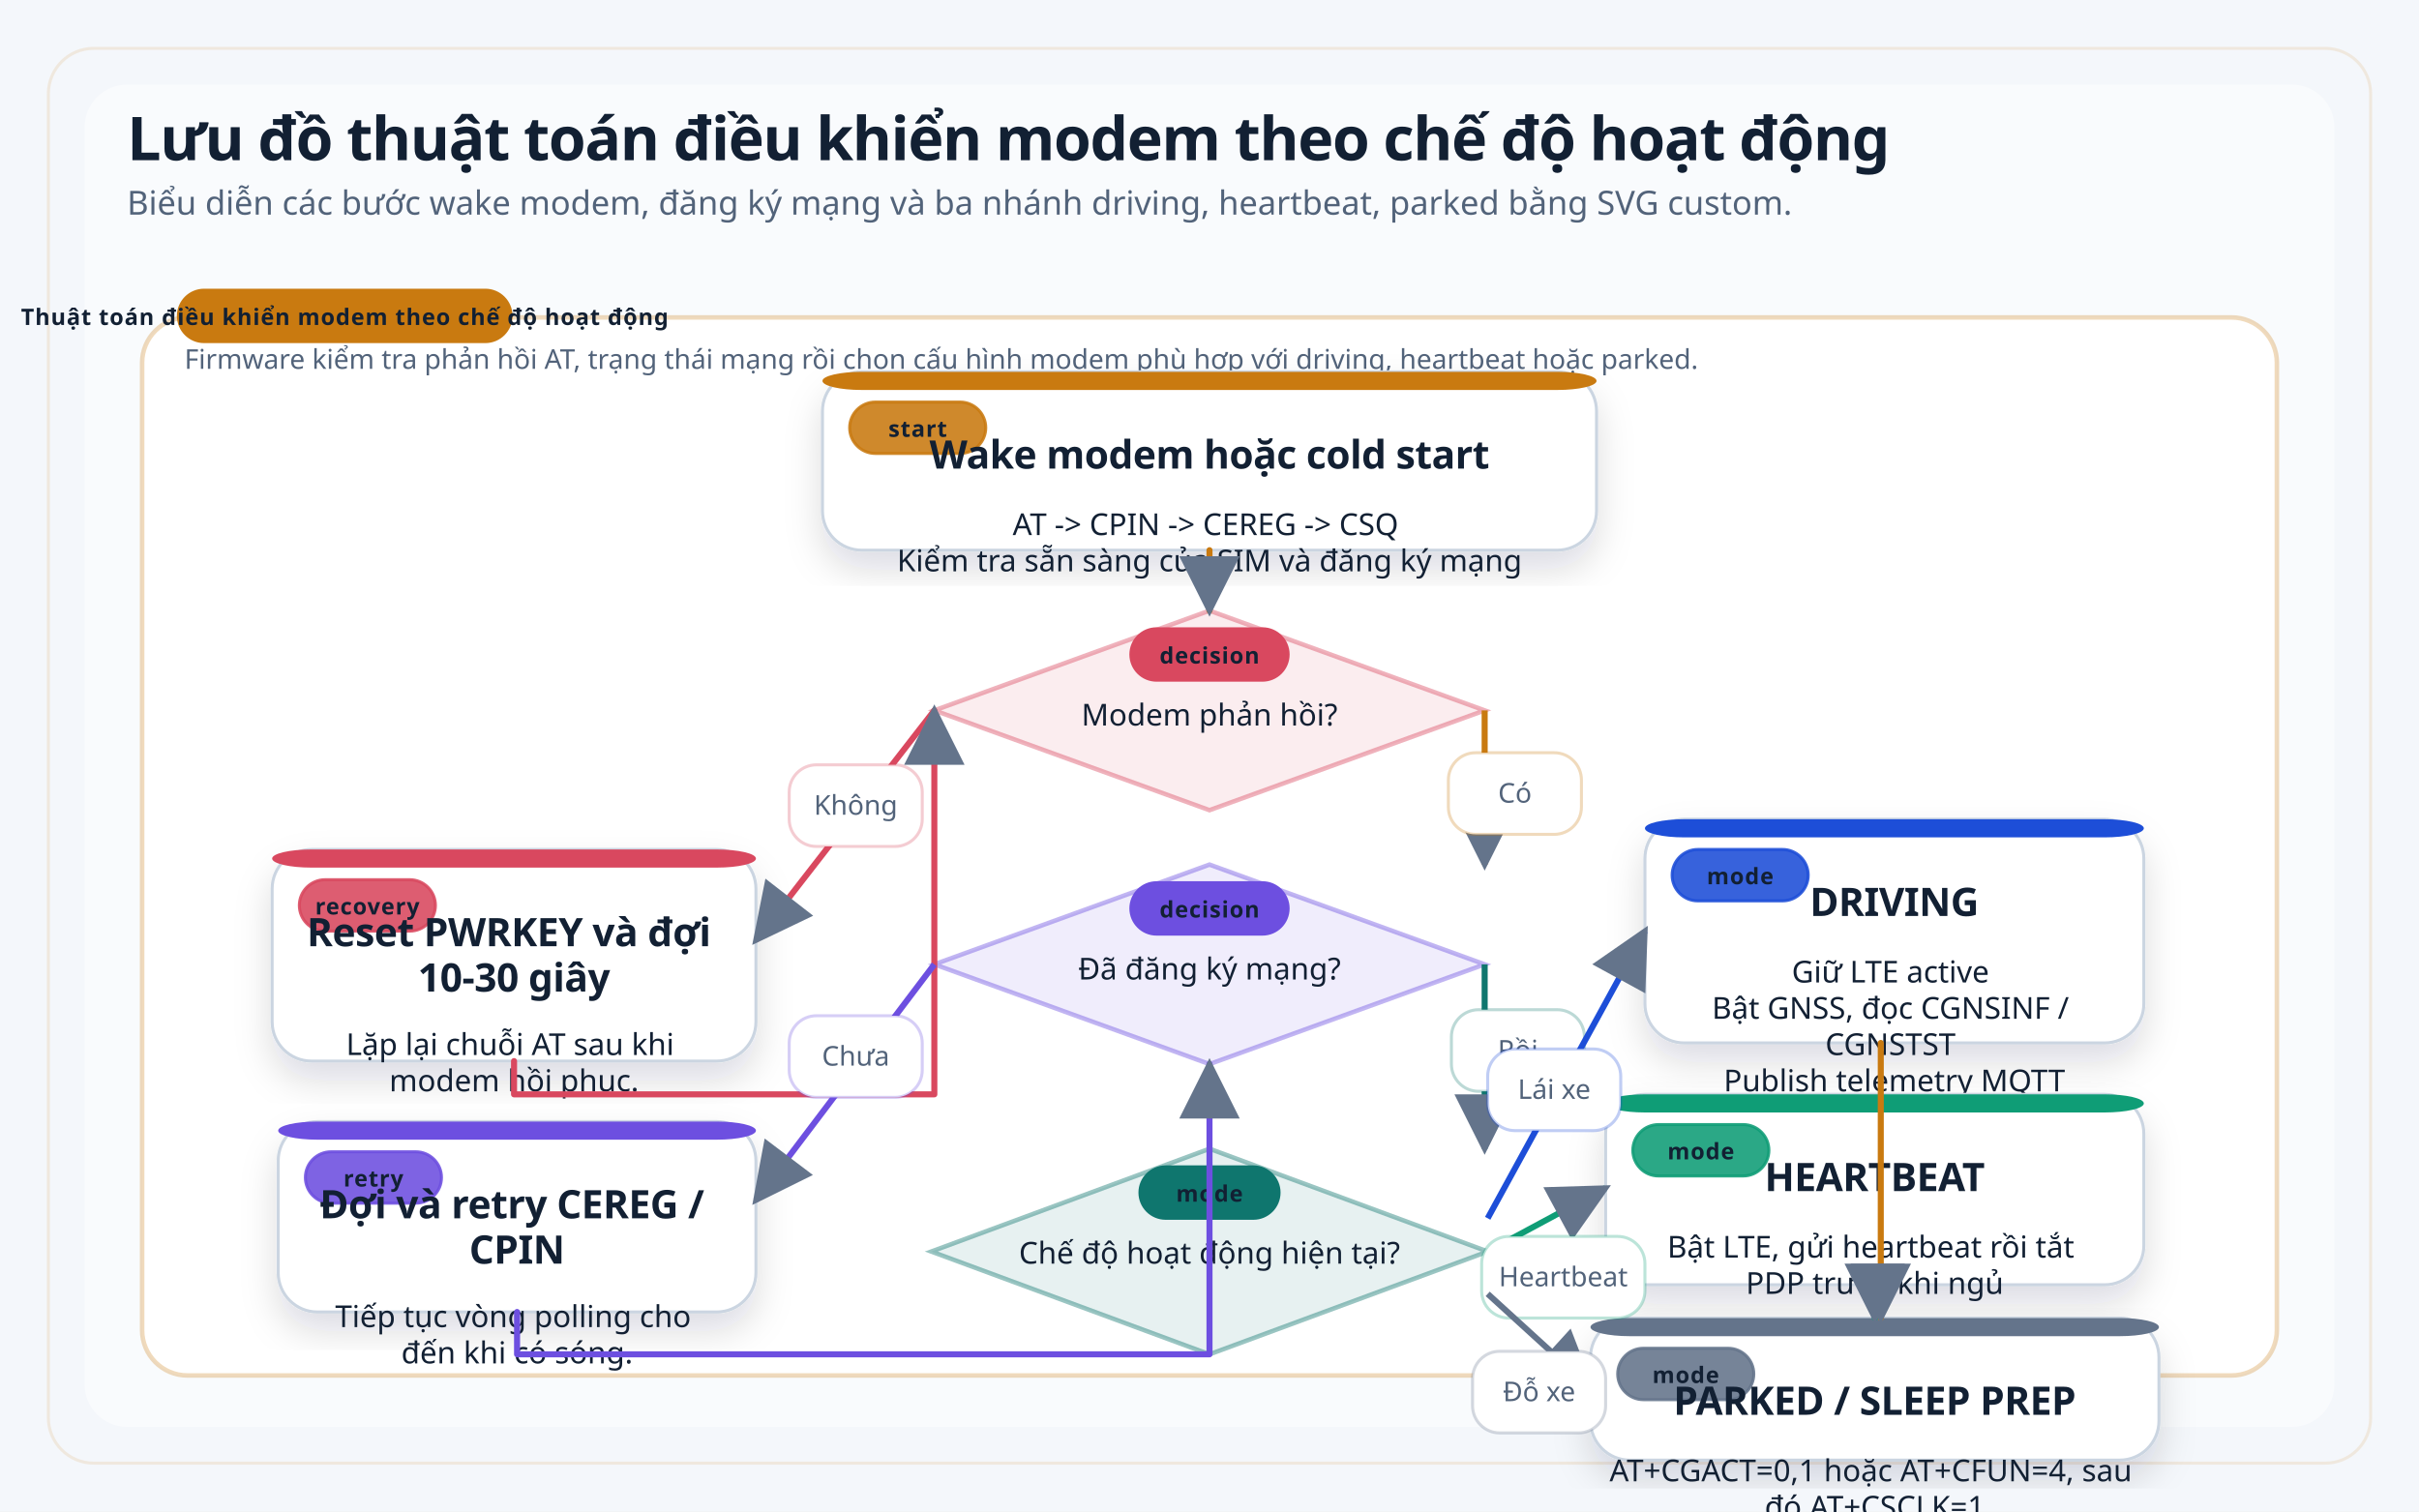
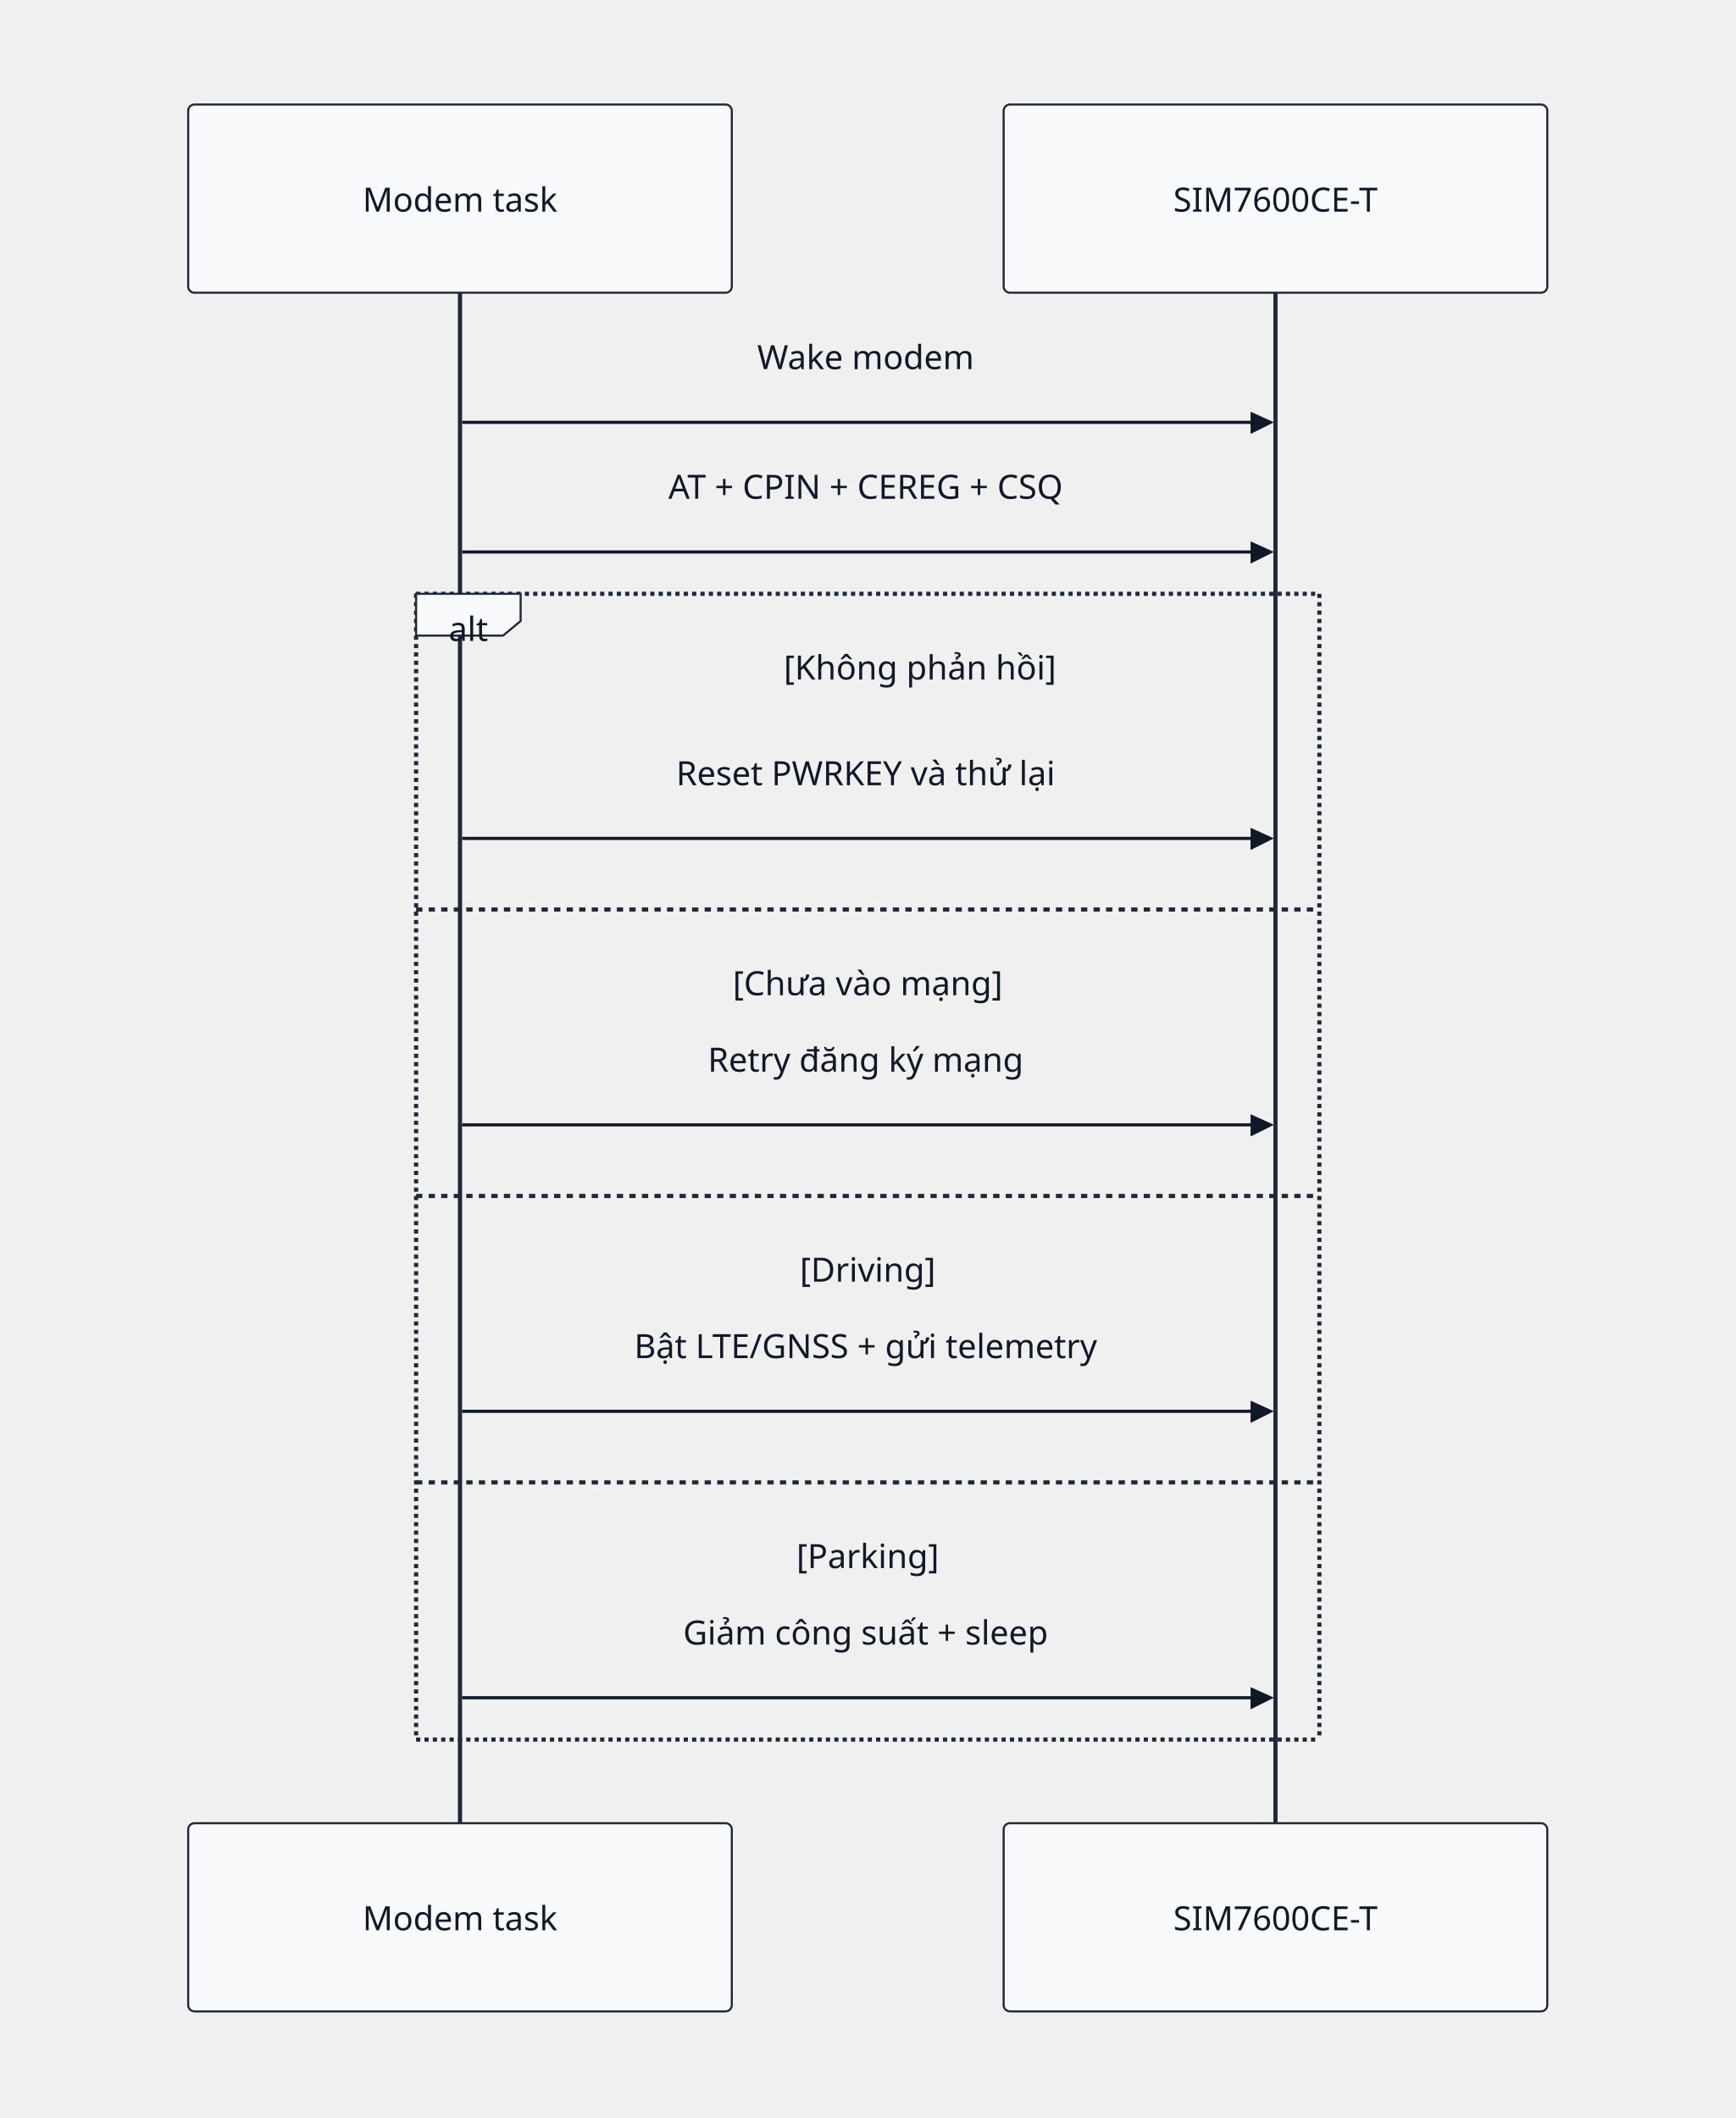
- <svg xmlns="http://www.w3.org/2000/svg" viewBox="0 0 1600 1000" width="1600" height="1000">
+ <svg xmlns="http://www.w3.org/2000/svg" id="my-svg" width="100%" style="max-width: 830px; background-color: white;" viewBox="-90 -50 830 1013" role="graphics-document document" aria-roledescription="sequence">
+   <g>
+     <rect x="390" y="822" fill="#eaeaea" stroke="#666" width="260" height="90" name="SIM" rx="3" ry="3" class="actor actor-bottom" />
+     <text x="520" y="867" dominant-baseline="central" alignment-baseline="central" class="actor actor-box" style="text-anchor: middle; font-size: 16px; font-weight: 400; font-family: &quot;Noto Sans&quot;, &quot;Segoe UI&quot;, Arial, sans-serif;">
+       <tspan x="520" dy="0">SIM7600CE-T</tspan>
+     </text>
+   </g>
+   <g>
+     <rect x="0" y="822" fill="#eaeaea" stroke="#666" width="260" height="90" name="FW" rx="3" ry="3" class="actor actor-bottom" />
+     <text x="130" y="867" dominant-baseline="central" alignment-baseline="central" class="actor actor-box" style="text-anchor: middle; font-size: 16px; font-weight: 400; font-family: &quot;Noto Sans&quot;, &quot;Segoe UI&quot;, Arial, sans-serif;">
+       <tspan x="130" dy="0">Modem task</tspan>
+     </text>
+   </g>
+   <g>
+     <line id="actor1" x1="520" y1="90" x2="520" y2="822" class="actor-line 200" stroke-width="0.5px" stroke="#999" name="SIM" />
+     <g id="root-1">
+       <rect x="390" y="0" fill="#eaeaea" stroke="#666" width="260" height="90" name="SIM" rx="3" ry="3" class="actor actor-top" />
+       <text x="520" y="45" dominant-baseline="central" alignment-baseline="central" class="actor actor-box" style="text-anchor: middle; font-size: 16px; font-weight: 400; font-family: &quot;Noto Sans&quot;, &quot;Segoe UI&quot;, Arial, sans-serif;">
+         <tspan x="520" dy="0">SIM7600CE-T</tspan>
+       </text>
+     </g>
+   </g>
+   <g>
+     <line id="actor0" x1="130" y1="90" x2="130" y2="822" class="actor-line 200" stroke-width="0.5px" stroke="#999" name="FW" />
+     <g id="root-0">
+       <rect x="0" y="0" fill="#eaeaea" stroke="#666" width="260" height="90" name="FW" rx="3" ry="3" class="actor actor-top" />
+       <text x="130" y="45" dominant-baseline="central" alignment-baseline="central" class="actor actor-box" style="text-anchor: middle; font-size: 16px; font-weight: 400; font-family: &quot;Noto Sans&quot;, &quot;Segoe UI&quot;, Arial, sans-serif;">
+         <tspan x="130" dy="0">Modem task</tspan>
+       </text>
+     </g>
+   </g>
+   <style>#my-svg{font-family:Noto Sans,Segoe UI,Arial,sans-serif;font-size:18px;fill:#111827;}@keyframes edge-animation-frame{from{stroke-dashoffset:0;}}@keyframes dash{to{stroke-dashoffset:0;}}#my-svg .edge-animation-slow{stroke-dasharray:9,5!important;stroke-dashoffset:900;animation:dash 50s linear infinite;stroke-linecap:round;}#my-svg .edge-animation-fast{stroke-dasharray:9,5!important;stroke-dashoffset:900;animation:dash 20s linear infinite;stroke-linecap:round;}#my-svg .error-icon{fill:#eef2ff;}#my-svg .error-text{fill:#110d00;stroke:#110d00;}#my-svg .edge-thickness-normal{stroke-width:1px;}#my-svg .edge-thickness-thick{stroke-width:3.5px;}#my-svg .edge-pattern-solid{stroke-dasharray:0;}#my-svg .edge-thickness-invisible{stroke-width:0;fill:none;}#my-svg .edge-pattern-dashed{stroke-dasharray:3;}#my-svg .edge-pattern-dotted{stroke-dasharray:2;}#my-svg .marker{fill:#1f2937;stroke:#1f2937;}#my-svg .marker.cross{stroke:#1f2937;}#my-svg svg{font-family:Noto Sans,Segoe UI,Arial,sans-serif;font-size:18px;}#my-svg p{margin:0;}#my-svg .actor{stroke:#1f2937;fill:#f8fafc;}#my-svg text.actor&gt;tspan{fill:#111827;stroke:none;}#my-svg .actor-line{stroke:#1f2937;}#my-svg .innerArc{stroke-width:1.5;stroke-dasharray:none;}#my-svg .messageLine0{stroke-width:1.5;stroke-dasharray:none;stroke:#111827;}#my-svg .messageLine1{stroke-width:1.5;stroke-dasharray:2,2;stroke:#111827;}#my-svg #arrowhead path{fill:#111827;stroke:#111827;}#my-svg .sequenceNumber{fill:#e0d6c8;}#my-svg #sequencenumber{fill:#111827;}#my-svg #crosshead path{fill:#111827;stroke:#111827;}#my-svg .messageText{fill:#111827;stroke:none;}#my-svg .labelBox{stroke:#1f2937;fill:#f8fafc;}#my-svg .labelText,#my-svg .labelText&gt;tspan{fill:#111827;stroke:none;}#my-svg .loopText,#my-svg .loopText&gt;tspan{fill:#111827;stroke:none;}#my-svg .loopLine{stroke-width:2px;stroke-dasharray:2,2;stroke:#1f2937;fill:#1f2937;}#my-svg .note{stroke:hsl(52.683, 60%, 73.922%);fill:#fff5ad;}#my-svg .noteText,#my-svg .noteText&gt;tspan{fill:#333;stroke:none;}#my-svg .activation0{fill:#ffffff;stroke:hsl(0, 0%, 90%);}#my-svg .activation1{fill:#ffffff;stroke:hsl(0, 0%, 90%);}#my-svg .activation2{fill:#ffffff;stroke:hsl(0, 0%, 90%);}#my-svg .actorPopupMenu{position:absolute;}#my-svg .actorPopupMenuPanel{position:absolute;fill:#f8fafc;box-shadow:0px 8px 16px 0px rgba(0,0,0,0.2);filter:drop-shadow(3px 5px 2px rgb(0 0 0 / 0.4));}#my-svg .actor-man line{stroke:#1f2937;fill:#f8fafc;}#my-svg .actor-man circle,#my-svg line{stroke:#1f2937;fill:#f8fafc;stroke-width:2px;}#my-svg :root{--mermaid-font-family:Noto Sans,Segoe UI,Arial,sans-serif;}</style>
+   <g />
  <defs>
-     <filter id="shadow" x="-20%" y="-20%" width="140%" height="140%">
-       <feDropShadow dx="0" dy="12" stdDeviation="12" flood-color="rgba(18, 32, 51, 0.14)" />
-     </filter>
-     <marker id="arrow" markerWidth="12" markerHeight="12" refX="10" refY="6" orient="auto">
-       <path d="M1,1 L11,6 L1,11 Z" fill="#c97a10" />
-     </marker>
-     <marker id="arrow-slate" markerWidth="12" markerHeight="12" refX="10" refY="6" orient="auto">
-       <path d="M1,1 L11,6 L1,11 Z" fill="#64748b" />
+     <symbol id="computer" width="24" height="24">
+       <path transform="scale(.5)" d="M2 2v13h20v-13h-20zm18 11h-16v-9h16v9zm-10.228 6l.466-1h3.524l.467 1h-4.457zm14.228 3h-24l2-6h2.104l-1.33 4h18.45l-1.297-4h2.073l2 6zm-5-10h-14v-7h14v7z" />
+     </symbol>
+   </defs>
+   <defs>
+     <symbol id="database" fill-rule="evenodd" clip-rule="evenodd">
+       <path transform="scale(.5)" d="M12.258.001l.256.004.255.005.253.008.251.01.249.012.247.015.246.016.242.019.241.02.239.023.236.024.233.027.231.028.229.031.225.032.223.034.22.036.217.038.214.04.211.041.208.043.205.045.201.046.198.048.194.05.191.051.187.053.183.054.18.056.175.057.172.059.168.06.163.061.16.063.155.064.15.066.074.033.073.033.071.034.07.034.069.035.068.035.067.035.066.035.064.036.064.036.062.036.06.036.06.037.058.037.058.037.055.038.055.038.053.038.052.038.051.039.05.039.048.039.047.039.045.04.044.04.043.04.041.04.04.041.039.041.037.041.036.041.034.041.033.042.032.042.03.042.029.042.027.042.026.043.024.043.023.043.021.043.02.043.018.044.017.043.015.044.013.044.012.044.011.045.009.044.007.045.006.045.004.045.002.045.001.045v17l-.001.045-.002.045-.004.045-.006.045-.007.045-.009.044-.011.045-.012.044-.013.044-.015.044-.017.043-.018.044-.02.043-.021.043-.023.043-.024.043-.026.043-.027.042-.029.042-.03.042-.032.042-.033.042-.034.041-.036.041-.037.041-.039.041-.04.041-.041.04-.043.04-.044.04-.045.04-.047.039-.048.039-.05.039-.051.039-.052.038-.053.038-.055.038-.055.038-.058.037-.058.037-.06.037-.06.036-.062.036-.064.036-.064.036-.066.035-.067.035-.068.035-.069.035-.07.034-.071.034-.073.033-.074.033-.15.066-.155.064-.16.063-.163.061-.168.06-.172.059-.175.057-.18.056-.183.054-.187.053-.191.051-.194.05-.198.048-.201.046-.205.045-.208.043-.211.041-.214.04-.217.038-.22.036-.223.034-.225.032-.229.031-.231.028-.233.027-.236.024-.239.023-.241.02-.242.019-.246.016-.247.015-.249.012-.251.01-.253.008-.255.005-.256.004-.258.001-.258-.001-.256-.004-.255-.005-.253-.008-.251-.01-.249-.012-.247-.015-.245-.016-.243-.019-.241-.02-.238-.023-.236-.024-.234-.027-.231-.028-.228-.031-.226-.032-.223-.034-.22-.036-.217-.038-.214-.04-.211-.041-.208-.043-.204-.045-.201-.046-.198-.048-.195-.05-.19-.051-.187-.053-.184-.054-.179-.056-.176-.057-.172-.059-.167-.06-.164-.061-.159-.063-.155-.064-.151-.066-.074-.033-.072-.033-.072-.034-.07-.034-.069-.035-.068-.035-.067-.035-.066-.035-.064-.036-.063-.036-.062-.036-.061-.036-.06-.037-.058-.037-.057-.037-.056-.038-.055-.038-.053-.038-.052-.038-.051-.039-.049-.039-.049-.039-.046-.039-.046-.04-.044-.04-.043-.04-.041-.04-.04-.041-.039-.041-.037-.041-.036-.041-.034-.041-.033-.042-.032-.042-.03-.042-.029-.042-.027-.042-.026-.043-.024-.043-.023-.043-.021-.043-.02-.043-.018-.044-.017-.043-.015-.044-.013-.044-.012-.044-.011-.045-.009-.044-.007-.045-.006-.045-.004-.045-.002-.045-.001-.045v-17l.001-.045.002-.045.004-.045.006-.045.007-.045.009-.044.011-.045.012-.044.013-.044.015-.044.017-.043.018-.044.02-.043.021-.043.023-.043.024-.043.026-.043.027-.042.029-.042.03-.042.032-.042.033-.042.034-.041.036-.041.037-.041.039-.041.04-.041.041-.04.043-.04.044-.04.046-.04.046-.039.049-.039.049-.039.051-.039.052-.038.053-.038.055-.038.056-.038.057-.037.058-.037.06-.037.061-.036.062-.036.063-.036.064-.036.066-.035.067-.035.068-.035.069-.035.07-.034.072-.034.072-.033.074-.033.151-.066.155-.064.159-.063.164-.061.167-.06.172-.059.176-.057.179-.056.184-.054.187-.053.19-.051.195-.05.198-.048.201-.046.204-.045.208-.043.211-.041.214-.04.217-.038.22-.036.223-.034.226-.032.228-.031.231-.028.234-.027.236-.024.238-.023.241-.02.243-.019.245-.016.247-.015.249-.012.251-.01.253-.008.255-.005.256-.004.258-.001.258.001zm-9.258 20.499v.01l.001.021.003.021.004.022.005.021.006.022.007.022.009.023.01.022.011.023.012.023.013.023.015.023.016.024.017.023.018.024.019.024.021.024.022.025.023.024.024.025.052.049.056.05.061.051.066.051.07.051.075.051.079.052.084.052.088.052.092.052.097.052.102.051.105.052.11.052.114.051.119.051.123.051.127.05.131.05.135.05.139.048.144.049.147.047.152.047.155.047.16.045.163.045.167.043.171.043.176.041.178.041.183.039.187.039.19.037.194.035.197.035.202.033.204.031.209.03.212.029.216.027.219.025.222.024.226.021.23.02.233.018.236.016.24.015.243.012.246.01.249.008.253.005.256.004.259.001.26-.001.257-.004.254-.005.25-.008.247-.011.244-.012.241-.014.237-.016.233-.018.231-.021.226-.021.224-.024.22-.026.216-.027.212-.028.21-.031.205-.031.202-.034.198-.034.194-.036.191-.037.187-.039.183-.04.179-.04.175-.042.172-.043.168-.044.163-.045.16-.046.155-.046.152-.047.148-.048.143-.049.139-.049.136-.05.131-.05.126-.05.123-.051.118-.052.114-.051.11-.052.106-.052.101-.052.096-.052.092-.052.088-.053.083-.051.079-.052.074-.052.07-.051.065-.051.06-.051.056-.05.051-.05.023-.024.023-.025.021-.024.02-.024.019-.024.018-.024.017-.024.015-.023.014-.024.013-.023.012-.023.01-.023.01-.022.008-.022.006-.022.006-.022.004-.022.004-.021.001-.021.001-.021v-4.127l-.077.055-.08.053-.083.054-.085.053-.087.052-.09.052-.093.051-.095.05-.097.05-.1.049-.102.049-.105.048-.106.047-.109.047-.111.046-.114.045-.115.045-.118.044-.12.043-.122.042-.124.042-.126.041-.128.04-.13.04-.132.038-.134.038-.135.037-.138.037-.139.035-.142.035-.143.034-.144.033-.147.032-.148.031-.15.03-.151.03-.153.029-.154.027-.156.027-.158.026-.159.025-.161.024-.162.023-.163.022-.165.021-.166.02-.167.019-.169.018-.169.017-.171.016-.173.015-.173.014-.175.013-.175.012-.177.011-.178.01-.179.008-.179.008-.181.006-.182.005-.182.004-.184.003-.184.002h-.37l-.184-.002-.184-.003-.182-.004-.182-.005-.181-.006-.179-.008-.179-.008-.178-.01-.176-.011-.176-.012-.175-.013-.173-.014-.172-.015-.171-.016-.17-.017-.169-.018-.167-.019-.166-.02-.165-.021-.163-.022-.162-.023-.161-.024-.159-.025-.157-.026-.156-.027-.155-.027-.153-.029-.151-.03-.15-.03-.148-.031-.146-.032-.145-.033-.143-.034-.141-.035-.14-.035-.137-.037-.136-.037-.134-.038-.132-.038-.13-.04-.128-.04-.126-.041-.124-.042-.122-.042-.12-.044-.117-.043-.116-.045-.113-.045-.112-.046-.109-.047-.106-.047-.105-.048-.102-.049-.1-.049-.097-.05-.095-.05-.093-.052-.09-.051-.087-.052-.085-.053-.083-.054-.08-.054-.077-.054v4.127zm0-5.654v.011l.001.021.003.021.004.021.005.022.006.022.007.022.009.022.01.022.011.023.012.023.013.023.015.024.016.023.017.024.018.024.019.024.021.024.022.024.023.025.024.024.052.05.056.05.061.05.066.051.07.051.075.052.079.051.084.052.088.052.092.052.097.052.102.052.105.052.11.051.114.051.119.052.123.05.127.051.131.05.135.049.139.049.144.048.147.048.152.047.155.046.16.045.163.045.167.044.171.042.176.042.178.04.183.04.187.038.19.037.194.036.197.034.202.033.204.032.209.03.212.028.216.027.219.025.222.024.226.022.23.02.233.018.236.016.24.014.243.012.246.01.249.008.253.006.256.003.259.001.26-.001.257-.003.254-.006.25-.008.247-.01.244-.012.241-.015.237-.016.233-.018.231-.02.226-.022.224-.024.22-.025.216-.027.212-.029.21-.03.205-.032.202-.033.198-.035.194-.036.191-.037.187-.039.183-.039.179-.041.175-.042.172-.043.168-.044.163-.045.16-.045.155-.047.152-.047.148-.048.143-.048.139-.05.136-.049.131-.05.126-.051.123-.051.118-.051.114-.052.11-.052.106-.052.101-.052.096-.052.092-.052.088-.052.083-.052.079-.052.074-.051.07-.052.065-.051.06-.05.056-.051.051-.049.023-.025.023-.024.021-.025.02-.024.019-.024.018-.024.017-.024.015-.023.014-.023.013-.024.012-.022.01-.023.01-.023.008-.022.006-.022.006-.022.004-.021.004-.022.001-.021.001-.021v-4.139l-.077.054-.08.054-.083.054-.085.052-.087.053-.09.051-.093.051-.095.051-.097.05-.1.049-.102.049-.105.048-.106.047-.109.047-.111.046-.114.045-.115.044-.118.044-.12.044-.122.042-.124.042-.126.041-.128.04-.13.039-.132.039-.134.038-.135.037-.138.036-.139.036-.142.035-.143.033-.144.033-.147.033-.148.031-.15.03-.151.03-.153.028-.154.028-.156.027-.158.026-.159.025-.161.024-.162.023-.163.022-.165.021-.166.02-.167.019-.169.018-.169.017-.171.016-.173.015-.173.014-.175.013-.175.012-.177.011-.178.009-.179.009-.179.007-.181.007-.182.005-.182.004-.184.003-.184.002h-.37l-.184-.002-.184-.003-.182-.004-.182-.005-.181-.007-.179-.007-.179-.009-.178-.009-.176-.011-.176-.012-.175-.013-.173-.014-.172-.015-.171-.016-.17-.017-.169-.018-.167-.019-.166-.02-.165-.021-.163-.022-.162-.023-.161-.024-.159-.025-.157-.026-.156-.027-.155-.028-.153-.028-.151-.03-.15-.03-.148-.031-.146-.033-.145-.033-.143-.033-.141-.035-.14-.036-.137-.036-.136-.037-.134-.038-.132-.039-.13-.039-.128-.04-.126-.041-.124-.042-.122-.043-.12-.043-.117-.044-.116-.044-.113-.046-.112-.046-.109-.046-.106-.047-.105-.048-.102-.049-.1-.049-.097-.05-.095-.051-.093-.051-.09-.051-.087-.053-.085-.052-.083-.054-.08-.054-.077-.054v4.139zm0-5.666v.011l.001.02.003.022.004.021.005.022.006.021.007.022.009.023.01.022.011.023.012.023.013.023.015.023.016.024.017.024.018.023.019.024.021.025.022.024.023.024.024.025.052.05.056.05.061.05.066.051.07.051.075.052.079.051.084.052.088.052.092.052.097.052.102.052.105.051.11.052.114.051.119.051.123.051.127.05.131.05.135.05.139.049.144.048.147.048.152.047.155.046.16.045.163.045.167.043.171.043.176.042.178.04.183.04.187.038.19.037.194.036.197.034.202.033.204.032.209.03.212.028.216.027.219.025.222.024.226.021.23.02.233.018.236.017.24.014.243.012.246.01.249.008.253.006.256.003.259.001.26-.001.257-.003.254-.006.25-.008.247-.01.244-.013.241-.014.237-.016.233-.018.231-.02.226-.022.224-.024.22-.025.216-.027.212-.029.21-.03.205-.032.202-.033.198-.035.194-.036.191-.037.187-.039.183-.039.179-.041.175-.042.172-.043.168-.044.163-.045.16-.045.155-.047.152-.047.148-.048.143-.049.139-.049.136-.049.131-.051.126-.05.123-.051.118-.052.114-.051.11-.052.106-.052.101-.052.096-.052.092-.052.088-.052.083-.052.079-.052.074-.052.07-.051.065-.051.06-.051.056-.05.051-.049.023-.025.023-.025.021-.024.02-.024.019-.024.018-.024.017-.024.015-.023.014-.024.013-.023.012-.023.01-.022.01-.023.008-.022.006-.022.006-.022.004-.022.004-.021.001-.021.001-.021v-4.153l-.077.054-.08.054-.083.053-.085.053-.087.053-.09.051-.093.051-.095.051-.097.05-.1.049-.102.048-.105.048-.106.048-.109.046-.111.046-.114.046-.115.044-.118.044-.12.043-.122.043-.124.042-.126.041-.128.04-.13.039-.132.039-.134.038-.135.037-.138.036-.139.036-.142.034-.143.034-.144.033-.147.032-.148.032-.15.03-.151.03-.153.028-.154.028-.156.027-.158.026-.159.024-.161.024-.162.023-.163.023-.165.021-.166.02-.167.019-.169.018-.169.017-.171.016-.173.015-.173.014-.175.013-.175.012-.177.01-.178.01-.179.009-.179.007-.181.006-.182.006-.182.004-.184.003-.184.001-.185.001-.185-.001-.184-.001-.184-.003-.182-.004-.182-.006-.181-.006-.179-.007-.179-.009-.178-.01-.176-.01-.176-.012-.175-.013-.173-.014-.172-.015-.171-.016-.17-.017-.169-.018-.167-.019-.166-.02-.165-.021-.163-.023-.162-.023-.161-.024-.159-.024-.157-.026-.156-.027-.155-.028-.153-.028-.151-.03-.15-.03-.148-.032-.146-.032-.145-.033-.143-.034-.141-.034-.14-.036-.137-.036-.136-.037-.134-.038-.132-.039-.13-.039-.128-.041-.126-.041-.124-.041-.122-.043-.12-.043-.117-.044-.116-.044-.113-.046-.112-.046-.109-.046-.106-.048-.105-.048-.102-.048-.1-.05-.097-.049-.095-.051-.093-.051-.09-.052-.087-.052-.085-.053-.083-.053-.08-.054-.077-.054v4.153zm8.74-8.179l-.257.004-.254.005-.25.008-.247.011-.244.012-.241.014-.237.016-.233.018-.231.021-.226.022-.224.023-.22.026-.216.027-.212.028-.21.031-.205.032-.202.033-.198.034-.194.036-.191.038-.187.038-.183.04-.179.041-.175.042-.172.043-.168.043-.163.045-.16.046-.155.046-.152.048-.148.048-.143.048-.139.049-.136.05-.131.05-.126.051-.123.051-.118.051-.114.052-.11.052-.106.052-.101.052-.096.052-.092.052-.088.052-.083.052-.079.052-.074.051-.07.052-.065.051-.06.05-.056.05-.051.05-.023.025-.023.024-.021.024-.02.025-.019.024-.018.024-.017.023-.015.024-.014.023-.013.023-.012.023-.01.023-.01.022-.008.022-.006.023-.006.021-.004.022-.004.021-.001.021-.001.021.001.021.001.021.004.021.004.022.006.021.006.023.008.022.01.022.01.023.012.023.013.023.014.023.015.024.017.023.018.024.019.024.02.025.021.024.023.024.023.025.051.05.056.05.06.05.065.051.07.052.074.051.079.052.083.052.088.052.092.052.096.052.101.052.106.052.11.052.114.052.118.051.123.051.126.051.131.05.136.05.139.049.143.048.148.048.152.048.155.046.16.046.163.045.168.043.172.043.175.042.179.041.183.04.187.038.191.038.194.036.198.034.202.033.205.032.21.031.212.028.216.027.22.026.224.023.226.022.231.021.233.018.237.016.241.014.244.012.247.011.25.008.254.005.257.004.26.001.26-.001.257-.004.254-.005.25-.008.247-.011.244-.012.241-.014.237-.016.233-.018.231-.021.226-.022.224-.023.22-.026.216-.027.212-.028.21-.031.205-.032.202-.033.198-.034.194-.036.191-.038.187-.038.183-.04.179-.041.175-.042.172-.043.168-.043.163-.045.16-.046.155-.046.152-.048.148-.048.143-.048.139-.049.136-.05.131-.05.126-.051.123-.051.118-.051.114-.052.11-.052.106-.052.101-.052.096-.052.092-.052.088-.052.083-.052.079-.052.074-.051.07-.052.065-.051.06-.05.056-.05.051-.05.023-.025.023-.024.021-.024.02-.025.019-.024.018-.024.017-.023.015-.024.014-.023.013-.023.012-.023.01-.023.01-.022.008-.022.006-.023.006-.021.004-.022.004-.021.001-.021.001-.021-.001-.021-.001-.021-.004-.021-.004-.022-.006-.021-.006-.023-.008-.022-.01-.022-.01-.023-.012-.023-.013-.023-.014-.023-.015-.024-.017-.023-.018-.024-.019-.024-.02-.025-.021-.024-.023-.024-.023-.025-.051-.05-.056-.05-.06-.05-.065-.051-.07-.052-.074-.051-.079-.052-.083-.052-.088-.052-.092-.052-.096-.052-.101-.052-.106-.052-.11-.052-.114-.052-.118-.051-.123-.051-.126-.051-.131-.05-.136-.05-.139-.049-.143-.048-.148-.048-.152-.048-.155-.046-.16-.046-.163-.045-.168-.043-.172-.043-.175-.042-.179-.041-.183-.04-.187-.038-.191-.038-.194-.036-.198-.034-.202-.033-.205-.032-.21-.031-.212-.028-.216-.027-.22-.026-.224-.023-.226-.022-.231-.021-.233-.018-.237-.016-.241-.014-.244-.012-.247-.011-.25-.008-.254-.005-.257-.004-.26-.001-.26.001z" />
+     </symbol>
+   </defs>
+   <defs>
+     <symbol id="clock" width="24" height="24">
+       <path transform="scale(.5)" d="M12 2c5.514 0 10 4.486 10 10s-4.486 10-10 10-10-4.486-10-10 4.486-10 10-10zm0-2c-6.627 0-12 5.373-12 12s5.373 12 12 12 12-5.373 12-12-5.373-12-12-12zm5.848 12.459c.202.038.202.333.001.372-1.907.361-6.045 1.111-6.547 1.111-.719 0-1.301-.582-1.301-1.301 0-.512.77-5.447 1.125-7.445.034-.192.312-.181.343.014l.985 6.238 5.394 1.011z" />
+     </symbol>
+   </defs>
+   <defs>
+     <marker id="arrowhead" refX="7.9" refY="5" markerUnits="userSpaceOnUse" markerWidth="12" markerHeight="12" orient="auto-start-reverse">
+       <path d="M -1 0 L 10 5 L 0 10 z" />
    </marker>
  </defs>
-   <style>
-     text {
-       fill: #122033;
-       font-family: "Segoe UI", "Noto Sans", Arial, sans-serif;
-     }
-     .title { font-size: 40px; font-weight: 750; letter-spacing: -0.02em; }
-     .subtitle { font-size: 22px; fill: #52637a; }
-     .section-title { font-size: 24px; font-weight: 700; }
-     .card-title { font-size: 26px; font-weight: 700; letter-spacing: -0.01em; }
-     .body { font-size: 20px; }
-     .small { font-size: 18px; fill: #52637a; }
-     .tiny { font-size: 15px; fill: #52637a; }
-     .chip { font-size: 15px; font-weight: 700; letter-spacing: 0.04em; text-transform: uppercase; }
-     .metric { font-size: 42px; font-weight: 760; }
-     .mono { font-family: "Consolas", "Courier New", monospace; font-size: 18px; }
-     .sidebar { fill: #f8fafc; font-size: 18px; font-weight: 600; }
-   </style>
-   <rect width="100%" height="100%" fill="#f4f7fb" />
-   <rect x="32" y="32" width="1536" height="936" rx="30" fill="none" stroke="rgba(201, 122, 16, 0.12)" stroke-width="2" />
-   <rect x="56" y="56" width="1488" height="888" rx="28" fill="rgba(255, 255, 255, 0.45)" stroke="none" />
-   <text x="84" y="106" class="title">Lưu đồ thuật toán điều khiển modem theo chế độ hoạt động</text>
-   <text x="84" y="142" class="subtitle">Biểu diễn các bước wake modem, đăng ký mạng và ba nhánh driving, heartbeat, parked bằng SVG custom.</text>
-   <rect x="94" y="210" width="1412" height="700" rx="30" fill="#ffffff" stroke="rgba(201, 122, 16, 0.28)" stroke-width="3" />
-   <rect x="118" y="192" width="220" height="34" rx="17" fill="#c97a10" stroke="#c97a10" stroke-width="2" />
-   <text x="228" y="215" class="chip" text-anchor="middle" fill="#fff">Thuật toán điều khiển modem theo chế độ hoạt động</text>
-   <text x="122" y="244" class="small" text-anchor="start" fill="#122033">
-     <tspan x="122" dy="0">Firmware kiểm tra phản hồi AT, trạng thái mạng rồi chọn cấu hình modem phù hợp với driving, heartbeat hoặc parked.</tspan>
-   </text>
-   <rect x="544" y="246" width="512" height="118" rx="26" fill="#ffffff" stroke="#cbd5e1" stroke-width="2" filter="url(#shadow)" />
-   <rect x="544" y="246" width="512" height="12" rx="26" fill="#c97a10" stroke="none" />
-   <rect x="562" y="266" width="90" height="34" rx="17" fill="rgba(201, 122, 16, 0.88)" stroke="rgba(201, 122, 16, 0.88)" stroke-width="2" />
-   <text x="607" y="289" class="chip" text-anchor="middle" fill="#fff">start</text>
-   <text x="800" y="310" class="card-title" text-anchor="middle" fill="#122033">
-     <tspan x="800" dy="0">Wake modem hoặc cold start</tspan>
-   </text>
-   <text x="800" y="354" class="body" text-anchor="middle" fill="#122033">
-     <tspan x="800" dy="0">AT -&gt; CPIN -&gt; CEREG -&gt; CSQ</tspan>
-     <tspan x="800" dy="24">Kiểm tra sẵn sàng của SIM và đăng ký mạng</tspan>
-   </text>
-   <polygon points="800,404 982,470 800,536 618,470" fill="rgba(217, 72, 95, 0.1)" stroke="rgba(217, 72, 95, 0.42)" stroke-width="3" />
-   <rect x="748" y="416" width="104" height="34" rx="17" fill="#d9485f" stroke="#d9485f" stroke-width="2" />
-   <text x="800" y="439" class="chip" text-anchor="middle" fill="#fff">decision</text>
-   <text x="800" y="480" class="body" text-anchor="middle" fill="#122033">
-     <tspan x="800" dy="0">Modem phản hồi?</tspan>
-   </text>
-   <rect x="180" y="562" width="320" height="140" rx="26" fill="#ffffff" stroke="#cbd5e1" stroke-width="2" filter="url(#shadow)" />
-   <rect x="180" y="562" width="320" height="12" rx="26" fill="#d9485f" stroke="none" />
-   <rect x="198" y="582" width="90" height="34" rx="17" fill="rgba(217, 72, 95, 0.88)" stroke="rgba(217, 72, 95, 0.88)" stroke-width="2" />
-   <text x="243" y="605" class="chip" text-anchor="middle" fill="#fff">recovery</text>
-   <text x="340" y="626" class="card-title" text-anchor="middle" fill="#122033">
-     <tspan x="340" dy="0">Reset PWRKEY và đợi</tspan>
-     <tspan x="340" dy="30">10-30 giây</tspan>
-   </text>
-   <text x="340" y="698" class="body" text-anchor="middle" fill="#122033">
-     <tspan x="340" dy="0">Lặp lại chuỗi AT sau khi</tspan>
-     <tspan x="340" dy="24">modem hồi phục.</tspan>
-   </text>
-   <polygon points="800,572 982,638 800,704 618,638" fill="rgba(109, 79, 224, 0.1)" stroke="rgba(109, 79, 224, 0.42)" stroke-width="3" />
-   <rect x="748" y="584" width="104" height="34" rx="17" fill="#6d4fe0" stroke="#6d4fe0" stroke-width="2" />
-   <text x="800" y="607" class="chip" text-anchor="middle" fill="#fff">decision</text>
-   <text x="800" y="648" class="body" text-anchor="middle" fill="#122033">
-     <tspan x="800" dy="0">Đã đăng ký mạng?</tspan>
-   </text>
-   <rect x="184" y="742" width="316" height="126" rx="26" fill="#ffffff" stroke="#cbd5e1" stroke-width="2" filter="url(#shadow)" />
-   <rect x="184" y="742" width="316" height="12" rx="26" fill="#6d4fe0" stroke="none" />
-   <rect x="202" y="762" width="90" height="34" rx="17" fill="rgba(109, 79, 224, 0.88)" stroke="rgba(109, 79, 224, 0.88)" stroke-width="2" />
-   <text x="247" y="785" class="chip" text-anchor="middle" fill="#fff">retry</text>
-   <text x="342" y="806" class="card-title" text-anchor="middle" fill="#122033">
-     <tspan x="342" dy="0">Đợi và retry CEREG /</tspan>
-     <tspan x="342" dy="30">CPIN</tspan>
-   </text>
-   <text x="342" y="878" class="body" text-anchor="middle" fill="#122033">
-     <tspan x="342" dy="0">Tiếp tục vòng polling cho</tspan>
-     <tspan x="342" dy="24">đến khi có sóng.</tspan>
-   </text>
-   <polygon points="800,760 984,828 800,896 616,828" fill="rgba(15, 118, 110, 0.1)" stroke="rgba(15, 118, 110, 0.42)" stroke-width="3" />
-   <rect x="754" y="772" width="92" height="34" rx="17" fill="#0f766e" stroke="#0f766e" stroke-width="2" />
-   <text x="800" y="795" class="chip" text-anchor="middle" fill="#fff">mode</text>
-   <text x="800" y="836" class="body" text-anchor="middle" fill="#122033">
-     <tspan x="800" dy="0">Chế độ hoạt động hiện tại?</tspan>
-   </text>
-   <rect x="1088" y="542" width="330" height="148" rx="26" fill="#ffffff" stroke="#cbd5e1" stroke-width="2" filter="url(#shadow)" />
-   <rect x="1088" y="542" width="330" height="12" rx="26" fill="#1d4ed8" stroke="none" />
-   <rect x="1106" y="562" width="90" height="34" rx="17" fill="rgba(29, 78, 216, 0.88)" stroke="rgba(29, 78, 216, 0.88)" stroke-width="2" />
-   <text x="1151" y="585" class="chip" text-anchor="middle" fill="#fff">mode</text>
-   <text x="1253" y="606" class="card-title" text-anchor="middle" fill="#122033">
-     <tspan x="1253" dy="0">DRIVING</tspan>
-   </text>
-   <text x="1253" y="650" class="body" text-anchor="middle" fill="#122033">
-     <tspan x="1253" dy="0">Giữ LTE active</tspan>
-     <tspan x="1253" dy="24">Bật GNSS, đọc CGNSINF /</tspan>
-     <tspan x="1253" dy="24">CGNSTST</tspan>
-     <tspan x="1253" dy="24">Publish telemetry MQTT</tspan>
-   </text>
-   <rect x="1062" y="724" width="356" height="126" rx="26" fill="#ffffff" stroke="#cbd5e1" stroke-width="2" filter="url(#shadow)" />
-   <rect x="1062" y="724" width="356" height="12" rx="26" fill="#0f9d76" stroke="none" />
-   <rect x="1080" y="744" width="90" height="34" rx="17" fill="rgba(15, 157, 118, 0.88)" stroke="rgba(15, 157, 118, 0.88)" stroke-width="2" />
-   <text x="1125" y="767" class="chip" text-anchor="middle" fill="#fff">mode</text>
-   <text x="1240" y="788" class="card-title" text-anchor="middle" fill="#122033">
-     <tspan x="1240" dy="0">HEARTBEAT</tspan>
-   </text>
-   <text x="1240" y="832" class="body" text-anchor="middle" fill="#122033">
-     <tspan x="1240" dy="0">Bật LTE, gửi heartbeat rồi tắt</tspan>
-     <tspan x="1240" dy="24">PDP trước khi ngủ</tspan>
-   </text>
-   <rect x="1052" y="872" width="376" height="94" rx="26" fill="#ffffff" stroke="#cbd5e1" stroke-width="2" filter="url(#shadow)" />
-   <rect x="1052" y="872" width="376" height="12" rx="26" fill="#64748b" stroke="none" />
-   <rect x="1070" y="892" width="90" height="34" rx="17" fill="rgba(100, 116, 139, 0.88)" stroke="rgba(100, 116, 139, 0.88)" stroke-width="2" />
-   <text x="1115" y="915" class="chip" text-anchor="middle" fill="#fff">mode</text>
-   <text x="1240" y="936" class="card-title" text-anchor="middle" fill="#122033">
-     <tspan x="1240" dy="0">PARKED / SLEEP PREP</tspan>
-   </text>
-   <text x="1240" y="980" class="body" text-anchor="middle" fill="#122033">
-     <tspan x="1240" dy="0">AT+CGACT=0,1 hoặc AT+CFUN=4, sau</tspan>
-     <tspan x="1240" dy="24">đó AT+CSCLK=1</tspan>
-   </text>
-   <polyline points="800,364 800,404" fill="none" stroke="#c97a10" stroke-width="4" stroke-linecap="round" stroke-linejoin="round" marker-end="url(#arrow-slate)" />
-   <line x1="618" y1="470" x2="500" y2="622" stroke="#d9485f" stroke-width="4" marker-end="url(#arrow-slate)" />
-   <rect x="522" y="506" width="88" height="54" rx="18" fill="#ffffff" stroke="rgba(217, 72, 95, 0.28)" stroke-width="2" />
-   <text x="566" y="539" class="small" text-anchor="middle" fill="#122033">
-     <tspan x="566" dy="0">Không</tspan>
-   </text>
-   <polyline points="340,702 340,724 618,724 618,470" fill="none" stroke="#d9485f" stroke-width="4" stroke-linecap="round" stroke-linejoin="round" marker-end="url(#arrow-slate)" />
-   <line x1="982" y1="470" x2="982" y2="572" stroke="#c97a10" stroke-width="4" marker-end="url(#arrow-slate)" />
-   <rect x="958" y="498" width="88" height="54" rx="18" fill="#ffffff" stroke="rgba(201, 122, 16, 0.28)" stroke-width="2" />
-   <text x="1002" y="531" class="small" text-anchor="middle" fill="#122033">
-     <tspan x="1002" dy="0">Có</tspan>
-   </text>
-   <line x1="618" y1="638" x2="500" y2="794" stroke="#6d4fe0" stroke-width="4" marker-end="url(#arrow-slate)" />
-   <rect x="522" y="672" width="88" height="54" rx="18" fill="#ffffff" stroke="rgba(109, 79, 224, 0.28)" stroke-width="2" />
-   <text x="566" y="705" class="small" text-anchor="middle" fill="#122033">
-     <tspan x="566" dy="0">Chưa</tspan>
-   </text>
-   <polyline points="342,868 342,896 800,896 800,704" fill="none" stroke="#6d4fe0" stroke-width="4" stroke-linecap="round" stroke-linejoin="round" marker-end="url(#arrow-slate)" />
-   <line x1="982" y1="638" x2="982" y2="760" stroke="#0f766e" stroke-width="4" marker-end="url(#arrow-slate)" />
-   <rect x="960" y="668" width="88" height="54" rx="18" fill="#ffffff" stroke="rgba(15, 118, 110, 0.28)" stroke-width="2" />
-   <text x="1004" y="701" class="small" text-anchor="middle" fill="#122033">
-     <tspan x="1004" dy="0">Rồi</tspan>
-   </text>
-   <line x1="984" y1="806" x2="1088" y2="616" stroke="#1d4ed8" stroke-width="4" marker-end="url(#arrow-slate)" />
-   <rect x="984" y="694" width="88" height="54" rx="18" fill="#ffffff" stroke="rgba(29, 78, 216, 0.28)" stroke-width="2" />
-   <text x="1028" y="727" class="small" text-anchor="middle" fill="#122033">
-     <tspan x="1028" dy="0">Lái xe</tspan>
-   </text>
-   <line x1="984" y1="828" x2="1062" y2="786" stroke="#0f9d76" stroke-width="4" marker-end="url(#arrow-slate)" />
-   <rect x="980" y="818" width="108" height="54" rx="18" fill="#ffffff" stroke="rgba(15, 157, 118, 0.28)" stroke-width="2" />
-   <text x="1034" y="851" class="small" text-anchor="middle" fill="#122033">
-     <tspan x="1034" dy="0">Heartbeat</tspan>
-   </text>
-   <line x1="984" y1="856" x2="1052" y2="918" stroke="#64748b" stroke-width="4" marker-end="url(#arrow-slate)" />
-   <rect x="974" y="894" width="88" height="54" rx="18" fill="#ffffff" stroke="rgba(100, 116, 139, 0.28)" stroke-width="2" />
-   <text x="1018" y="927" class="small" text-anchor="middle" fill="#122033">
-     <tspan x="1018" dy="0">Đỗ xe</tspan>
-   </text>
-   <polyline points="1244,690 1244,872" fill="none" stroke="#c97a10" stroke-width="4" stroke-linecap="round" stroke-linejoin="round" marker-end="url(#arrow-slate)" />
-   <polyline points="1240,850 1240,872" fill="none" stroke="#0f9d76" stroke-width="4" stroke-linecap="round" stroke-linejoin="round" marker-end="url(#arrow-slate)" />
+   <defs>
+     <marker id="crosshead" markerWidth="15" markerHeight="8" orient="auto" refX="4" refY="4.5">
+       <path fill="none" stroke="#000000" stroke-width="1pt" d="M 1,2 L 6,7 M 6,2 L 1,7" style="stroke-dasharray: 0, 0;" />
+     </marker>
+   </defs>
+   <defs>
+     <marker id="filled-head" refX="15.5" refY="7" markerWidth="20" markerHeight="28" orient="auto">
+       <path d="M 18,7 L9,13 L14,7 L9,1 Z" />
+     </marker>
+   </defs>
+   <defs>
+     <marker id="sequencenumber" refX="15" refY="15" markerWidth="60" markerHeight="40" orient="auto">
+       <circle cx="15" cy="15" r="6" />
+     </marker>
+   </defs>
+   <g>
+     <line x1="109" y1="234" x2="541" y2="234" class="loopLine" />
+     <line x1="541" y1="234" x2="541" y2="782" class="loopLine" />
+     <line x1="109" y1="782" x2="541" y2="782" class="loopLine" />
+     <line x1="109" y1="234" x2="109" y2="782" class="loopLine" />
+     <line x1="109" y1="385" x2="541" y2="385" class="loopLine" style="stroke-dasharray: 3, 3;" />
+     <line x1="109" y1="522" x2="541" y2="522" class="loopLine" style="stroke-dasharray: 3, 3;" />
+     <line x1="109" y1="659" x2="541" y2="659" class="loopLine" style="stroke-dasharray: 3, 3;" />
+     <polygon points="109,234 159,234 159,247 150.6,254 109,254" class="labelBox" />
+     <text x="134" y="251" text-anchor="middle" dominant-baseline="middle" alignment-baseline="middle" class="labelText" style="font-family: &quot;Noto Sans&quot;, &quot;Segoe UI&quot;, Arial, sans-serif; font-size: 16px; font-weight: 400;">alt</text>
+     <text x="350" y="275" text-anchor="middle" class="loopText" style="font-family: &quot;Noto Sans&quot;, &quot;Segoe UI&quot;, Arial, sans-serif; font-size: 16px; font-weight: 400;">
+       <tspan x="350">[Không phản hồi]</tspan>
+     </text>
+     <text x="325" y="426" text-anchor="middle" class="loopText" style="font-family: &quot;Noto Sans&quot;, &quot;Segoe UI&quot;, Arial, sans-serif; font-size: 16px; font-weight: 400;">[Chưa vào mạng]</text>
+     <text x="325" y="563" text-anchor="middle" class="loopText" style="font-family: &quot;Noto Sans&quot;, &quot;Segoe UI&quot;, Arial, sans-serif; font-size: 16px; font-weight: 400;">[Driving]</text>
+     <text x="325" y="700" text-anchor="middle" class="loopText" style="font-family: &quot;Noto Sans&quot;, &quot;Segoe UI&quot;, Arial, sans-serif; font-size: 16px; font-weight: 400;">[Parking]</text>
+   </g>
+   <text x="324" y="105" text-anchor="middle" dominant-baseline="middle" alignment-baseline="middle" class="messageText" dy="1em" style="font-family: &quot;Noto Sans&quot;, &quot;Segoe UI&quot;, Arial, sans-serif; font-size: 16px; font-weight: 400;">Wake modem</text>
+   <line x1="131" y1="152" x2="516" y2="152" class="messageLine0" stroke-width="2" stroke="none" marker-end="url(#arrowhead)" style="fill: none;" />
+   <text x="324" y="167" text-anchor="middle" dominant-baseline="middle" alignment-baseline="middle" class="messageText" dy="1em" style="font-family: &quot;Noto Sans&quot;, &quot;Segoe UI&quot;, Arial, sans-serif; font-size: 16px; font-weight: 400;">AT + CPIN + CEREG + CSQ</text>
+   <line x1="131" y1="214" x2="516" y2="214" class="messageLine0" stroke-width="2" stroke="none" marker-end="url(#arrowhead)" style="fill: none;" />
+   <text x="324" y="304" text-anchor="middle" dominant-baseline="middle" alignment-baseline="middle" class="messageText" dy="1em" style="font-family: &quot;Noto Sans&quot;, &quot;Segoe UI&quot;, Arial, sans-serif; font-size: 16px; font-weight: 400;">Reset PWRKEY và thử lại</text>
+   <line x1="131" y1="351" x2="516" y2="351" class="messageLine0" stroke-width="2" stroke="none" marker-end="url(#arrowhead)" style="fill: none;" />
+   <text x="324" y="441" text-anchor="middle" dominant-baseline="middle" alignment-baseline="middle" class="messageText" dy="1em" style="font-family: &quot;Noto Sans&quot;, &quot;Segoe UI&quot;, Arial, sans-serif; font-size: 16px; font-weight: 400;">Retry đăng ký mạng</text>
+   <line x1="131" y1="488" x2="516" y2="488" class="messageLine0" stroke-width="2" stroke="none" marker-end="url(#arrowhead)" style="fill: none;" />
+   <text x="324" y="578" text-anchor="middle" dominant-baseline="middle" alignment-baseline="middle" class="messageText" dy="1em" style="font-family: &quot;Noto Sans&quot;, &quot;Segoe UI&quot;, Arial, sans-serif; font-size: 16px; font-weight: 400;">Bật LTE/GNSS + gửi telemetry</text>
+   <line x1="131" y1="625" x2="516" y2="625" class="messageLine0" stroke-width="2" stroke="none" marker-end="url(#arrowhead)" style="fill: none;" />
+   <text x="324" y="715" text-anchor="middle" dominant-baseline="middle" alignment-baseline="middle" class="messageText" dy="1em" style="font-family: &quot;Noto Sans&quot;, &quot;Segoe UI&quot;, Arial, sans-serif; font-size: 16px; font-weight: 400;">Giảm công suất + sleep</text>
+   <line x1="131" y1="762" x2="516" y2="762" class="messageLine0" stroke-width="2" stroke="none" marker-end="url(#arrowhead)" style="fill: none;" />
</svg>
